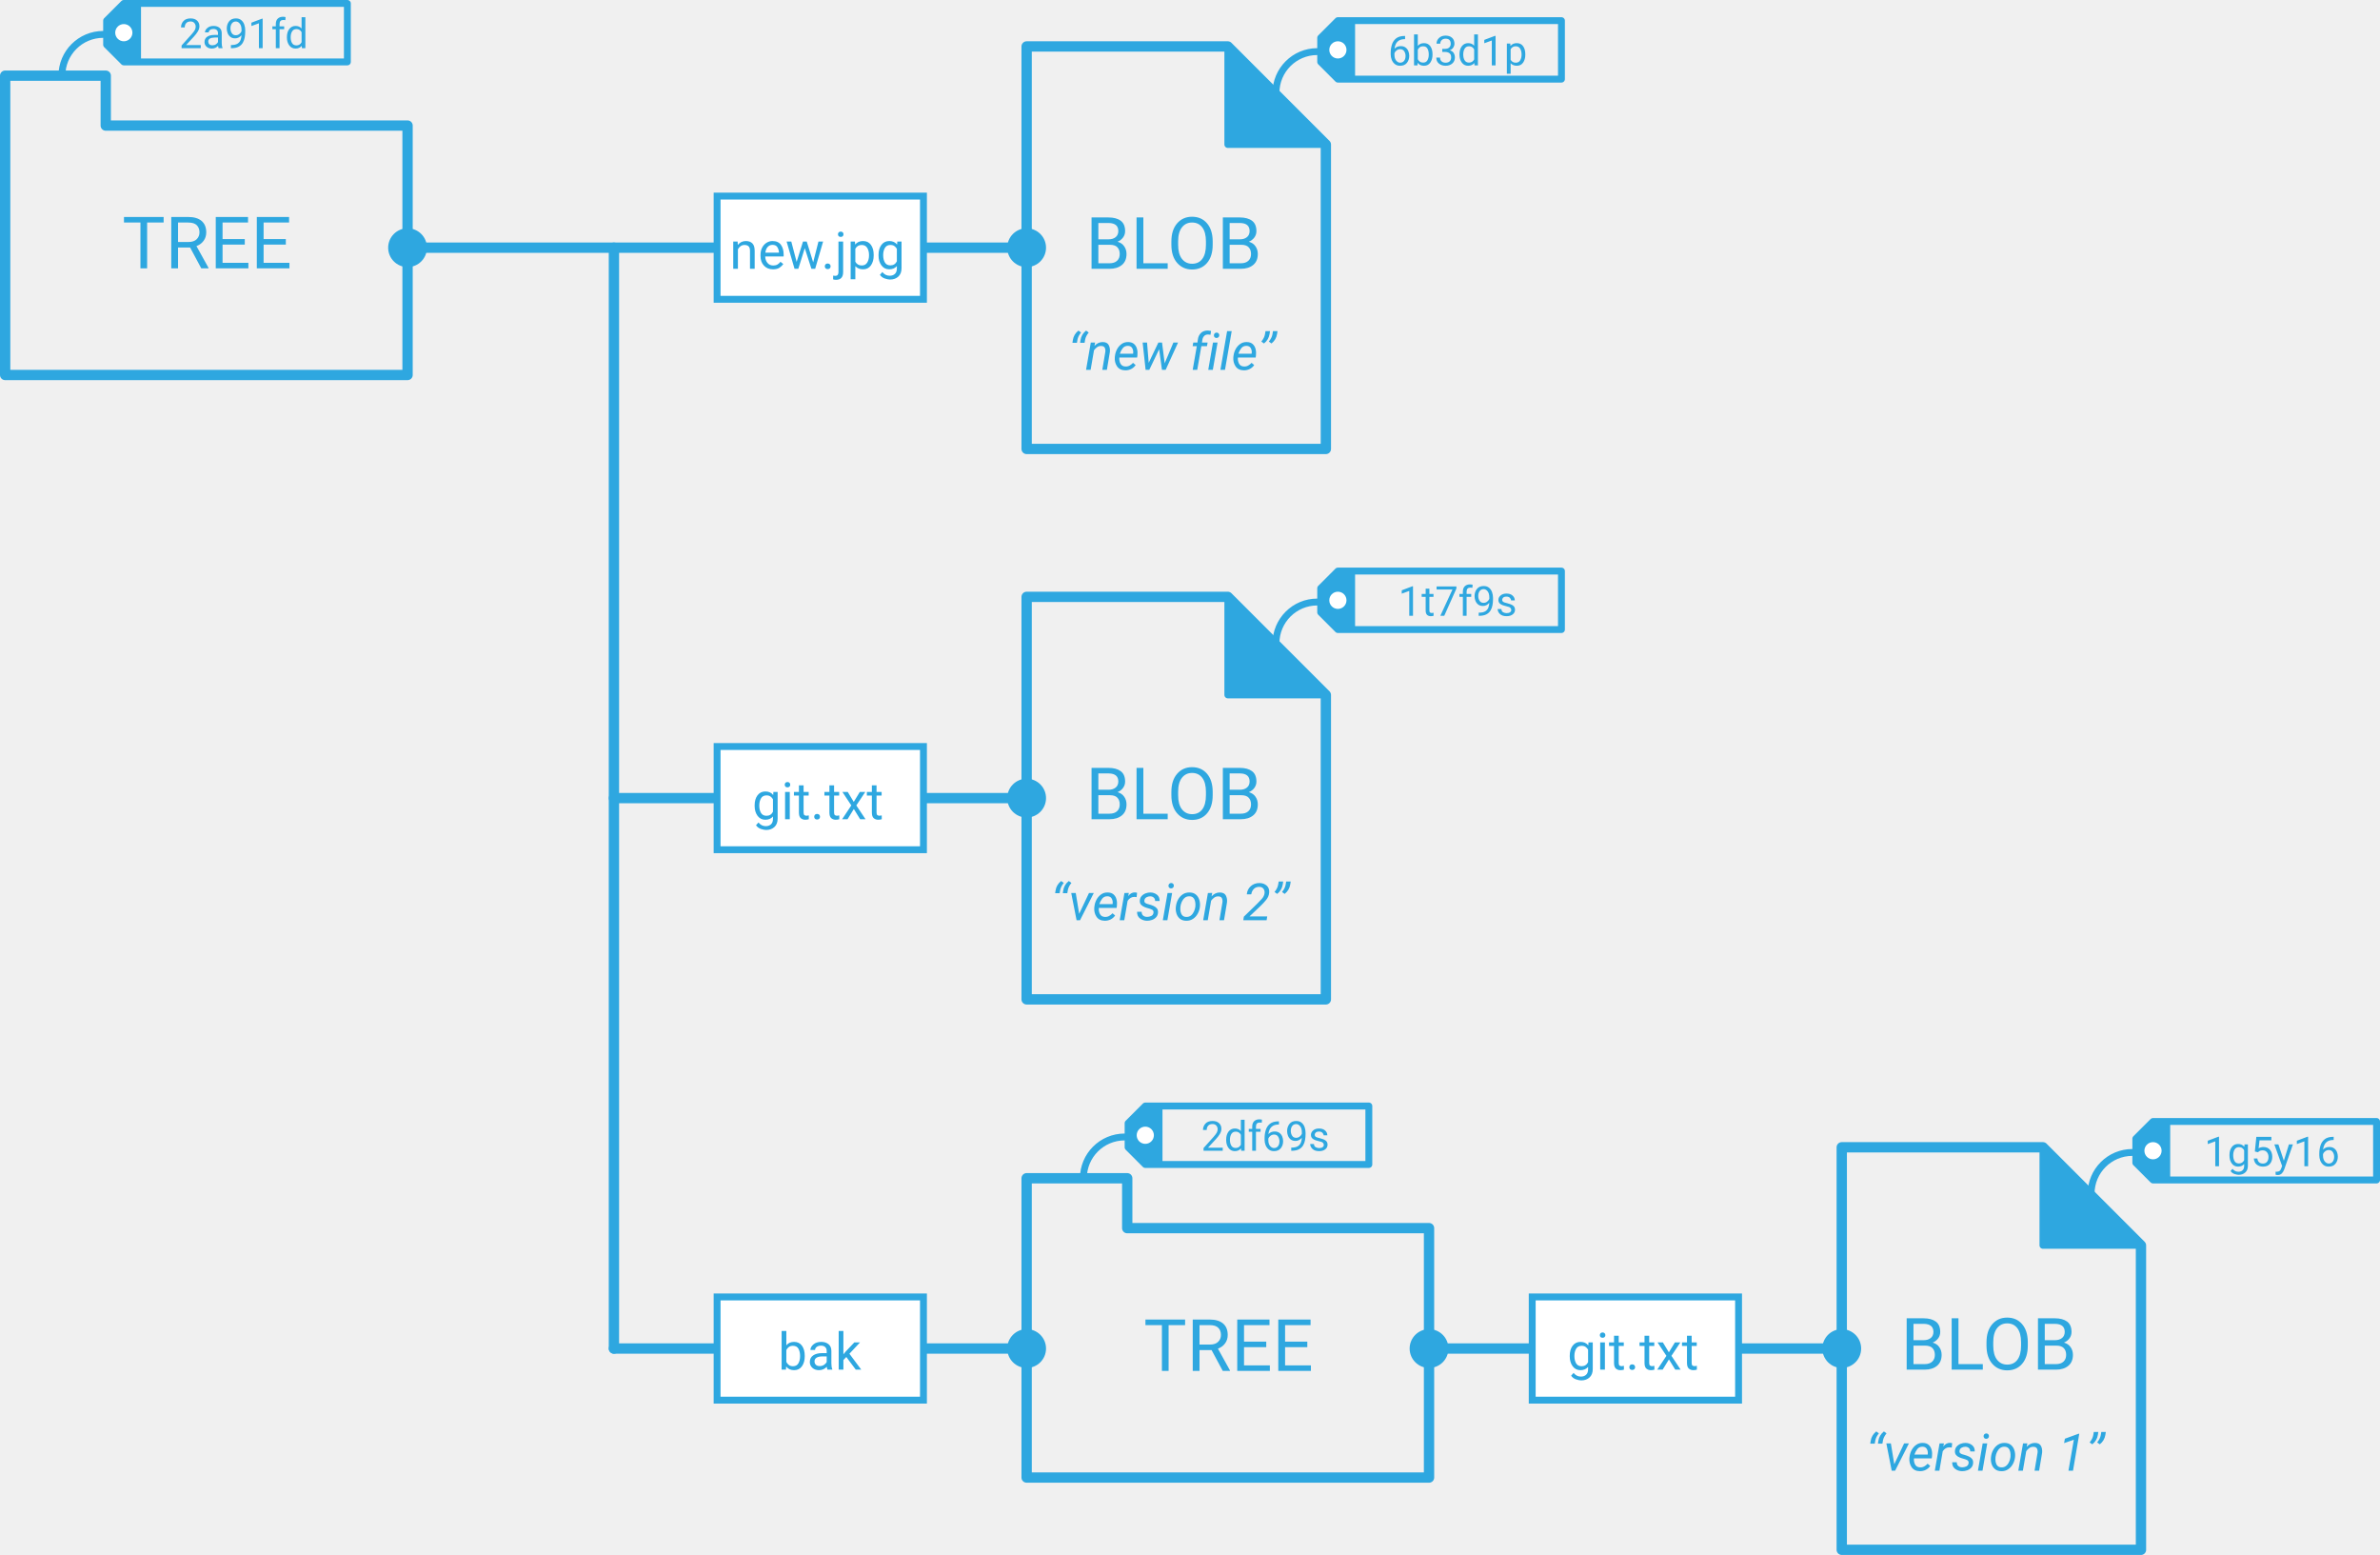
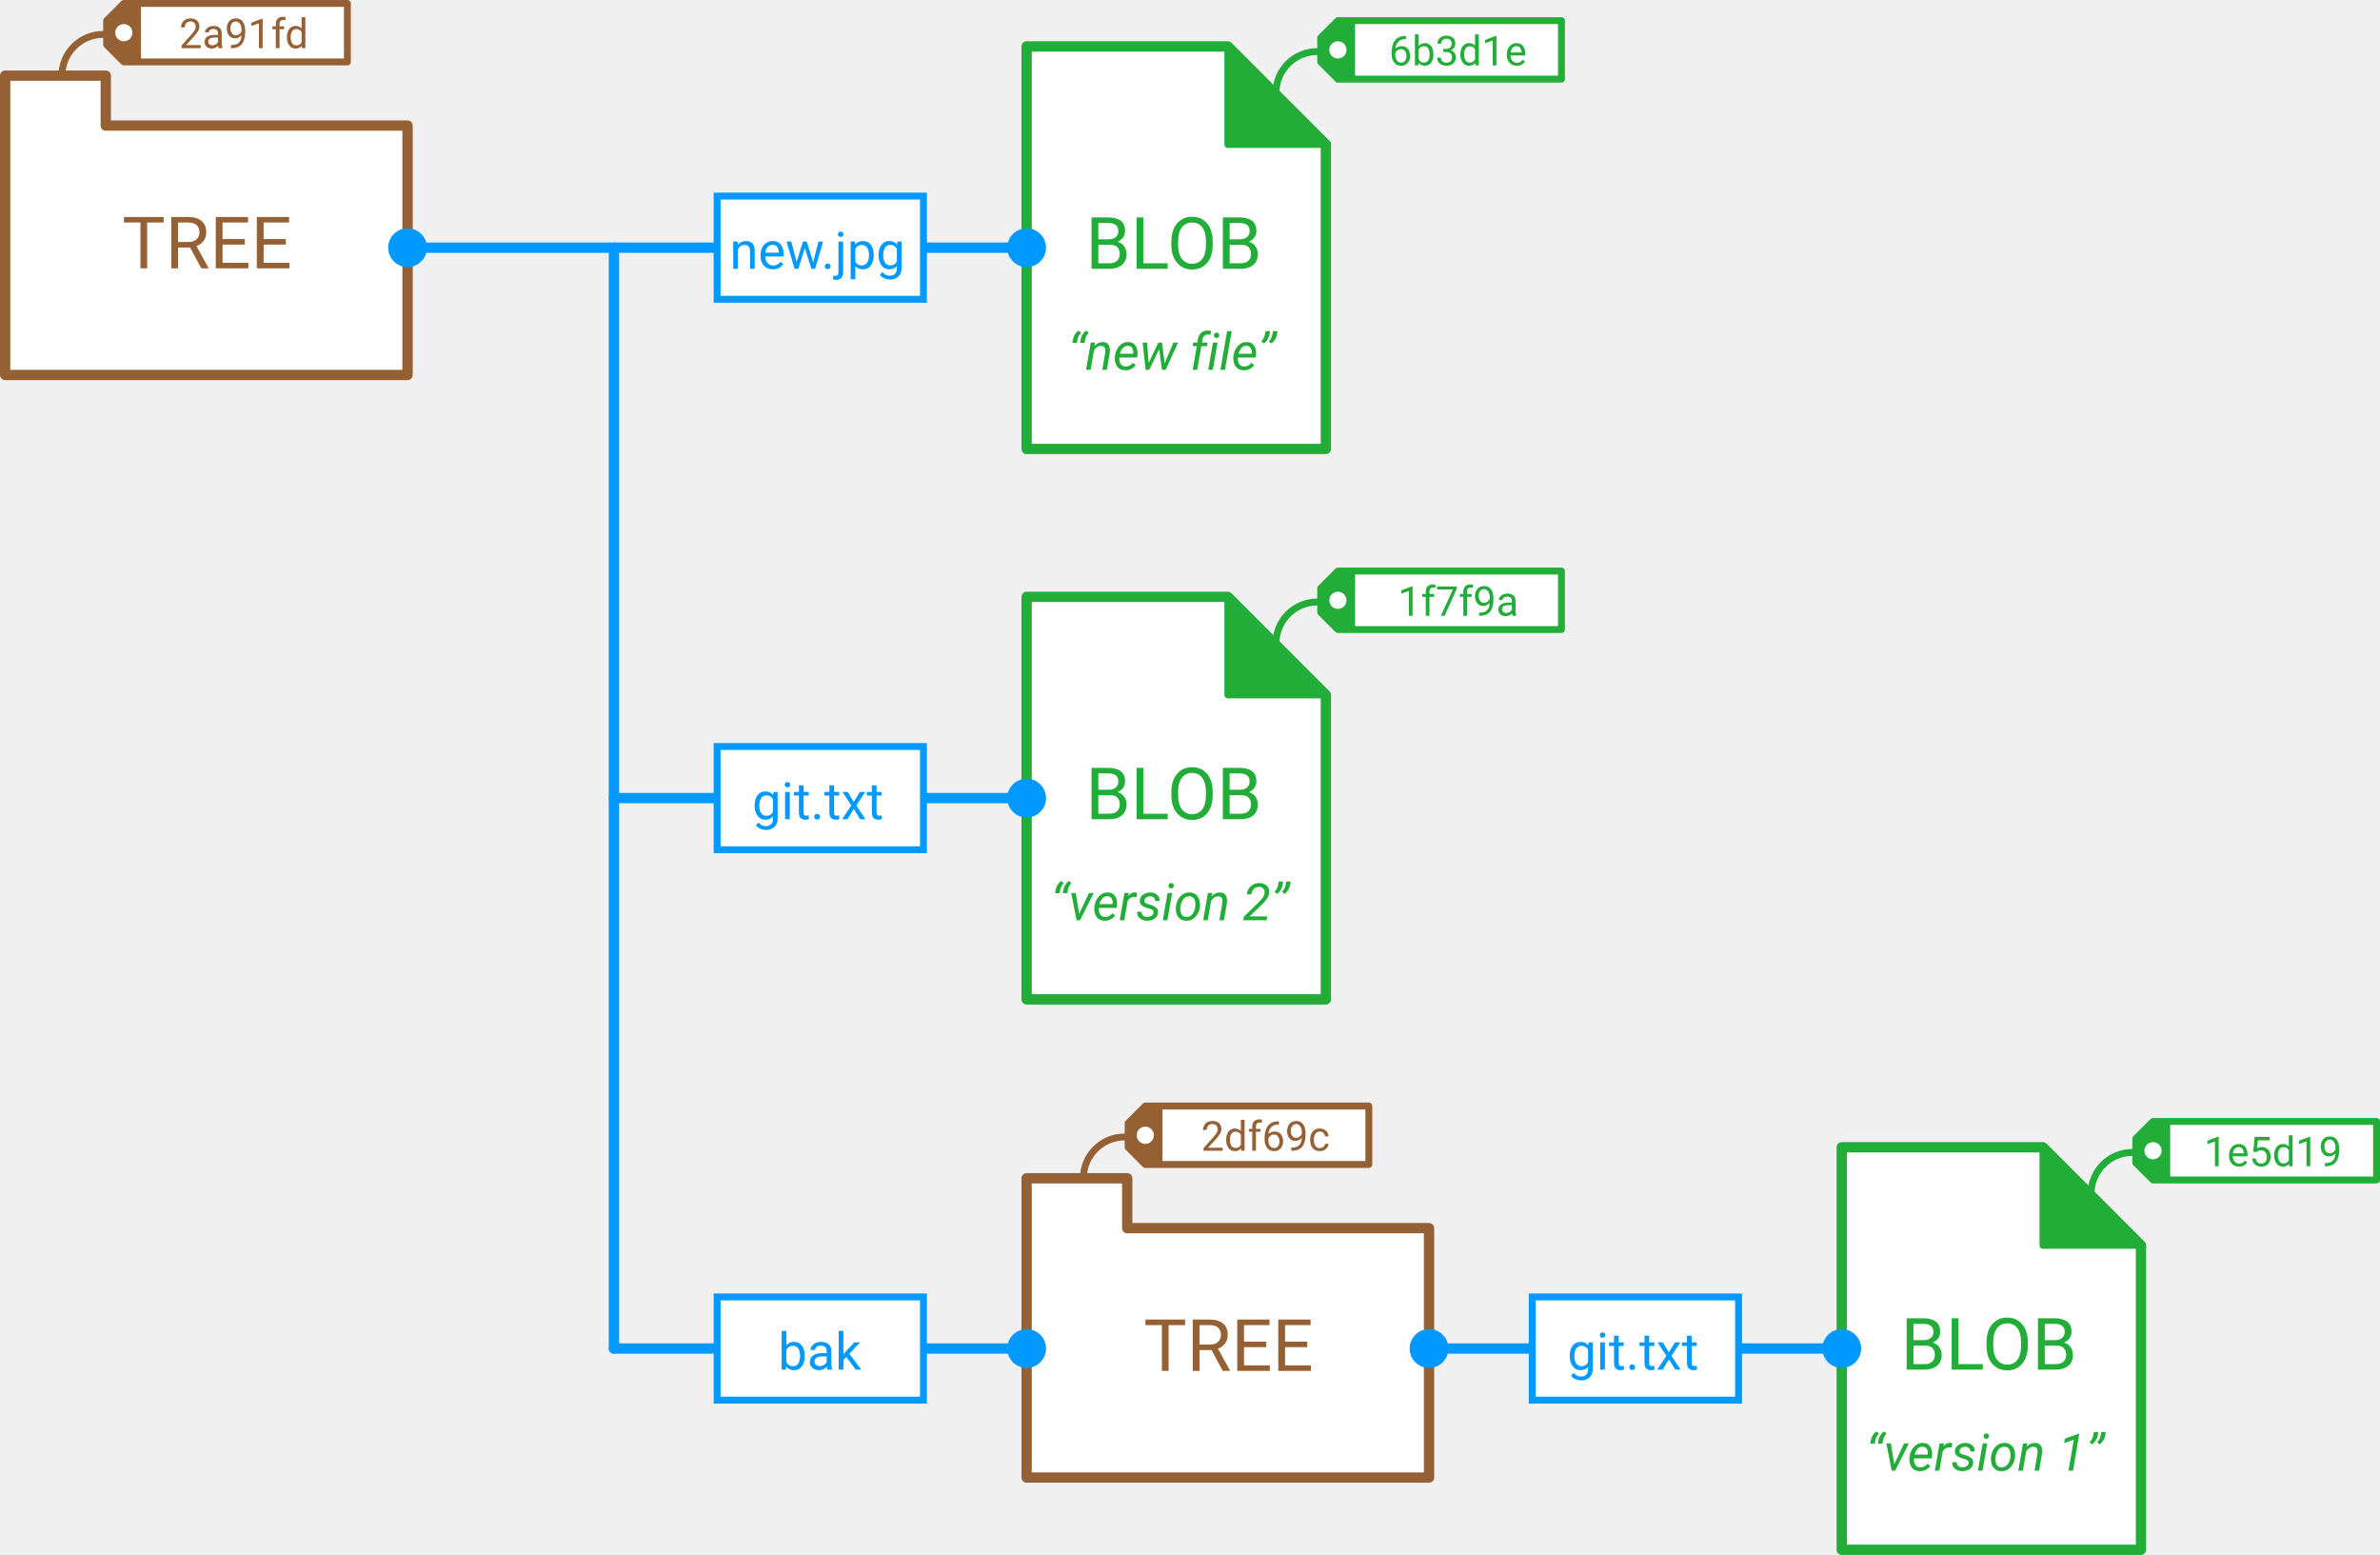
<svg xmlns="http://www.w3.org/2000/svg" xmlns:html="http://www.w3.org/1999/xhtml" version="1.1" id="レイヤー_1" x="0px" y="0px" width="1384px" height="904px" viewBox="0 0 1384 904" enable-background="new 0 0 1384 904" xml:space="preserve">
  <html:link href="http://fonts.googleapis.com/css?family=Roboto:400,500,400italic" rel="stylesheet" type="text/css" />
  <g>
-     <polygon fill="none" stroke="#2EA7E0" stroke-width="6" stroke-linecap="round" stroke-linejoin="round" stroke-miterlimit="10" points="   61.5,73.001 61.5,44 3,44 3,218 237,218 237,73.001  " />
-     <text transform="matrix(1 0 0 1 104.1543 27.9995)" fill="#2EA7E0" font-family="'Roboto'" font-size="24">2a91fd</text>
-     <polygon fill="#2EA7E0" points="82,2 82,36 72,36 62,26 62,12 72,2  " />
-     <polygon fill="none" stroke="#2EA7E0" stroke-width="4" stroke-linecap="round" stroke-linejoin="round" stroke-miterlimit="10" points="   202,36 72,36 62,26 62,12 72,2 202,2  " />
+     <polygon fill="#FFFFFF" stroke="#956134" stroke-width="4" stroke-linecap="round" stroke-linejoin="round" stroke-miterlimit="10" points="   202,36 72,36 62,26 62,12 72,2 202,2  " />
+     <polygon fill="#FFFFFF" stroke="#956134" stroke-width="6" stroke-linecap="round" stroke-linejoin="round" stroke-miterlimit="10" points="   61.5,73.001 61.5,44 3,44 3,218 237,218 237,73.001  " />
+     <g>
+       <text transform="matrix(1 0 0 1 104.1543 27.9995)" fill="#956134" font-family="'Roboto'" font-size="24">2a91fd</text>
+     </g>
+     <polygon fill="#956134" points="82,2 82,36 72,36 62,26 62,12 72,2  " />
    <circle fill="#FFFFFF" cx="72" cy="19" r="5" />
-     <path fill="none" stroke="#2EA7E0" stroke-width="4" stroke-linecap="round" stroke-linejoin="round" stroke-miterlimit="10" d="   M36,44c0-13.253,10.746-24,24-24" />
-     <text transform="matrix(1 0 0 1 71.0586 156.0005)" fill="#2EA7E0" font-family="'Roboto'" font-size="42">TREE</text>
+     <path fill="none" stroke="#956134" stroke-width="4" stroke-linecap="round" stroke-linejoin="round" stroke-miterlimit="10" d="   M36,44c0-13.253,10.746-24,24-24" />
+     <g>
+       <text transform="matrix(1 0 0 1 71.0586 156.0005)" fill="#956134" font-family="'Roboto'" font-size="42">TREE</text>
+     </g>
  </g>
  <g>
-     <polygon fill="none" stroke="#2EA7E0" stroke-width="6" stroke-linecap="round" stroke-linejoin="round" stroke-miterlimit="10" points="   655.5,714.001 655.5,685 597,685 597,859 831,859 831,714.001  " />
-     <text transform="matrix(1 0 0 1 698.4414 669)" fill="#2EA7E0" font-family="'Roboto'" font-size="24">2df69s</text>
-     <polygon fill="#2EA7E0" points="676,643 676,677 666,677 656,667 656,653 666,643  " />
-     <polygon fill="none" stroke="#2EA7E0" stroke-width="4" stroke-linecap="round" stroke-linejoin="round" stroke-miterlimit="10" points="   796,677 666,677 656,667 656,653 666,643 796,643  " />
+     <polygon fill="#FFFFFF" stroke="#956134" stroke-width="4" stroke-linecap="round" stroke-linejoin="round" stroke-miterlimit="10" points="   796,677 666,677 656,667 656,653 666,643 796,643  " />
+     <polygon fill="#FFFFFF" stroke="#956134" stroke-width="6" stroke-linecap="round" stroke-linejoin="round" stroke-miterlimit="10" points="   655.5,714.001 655.5,685 597,685 597,859 831,859 831,714.001  " />
+     <g>
+       <text transform="matrix(1 0 0 1 698.4414 669)" fill="#956134" font-family="'Roboto'" font-size="24">2df69c</text>
+     </g>
+     <polygon fill="#956134" points="676,643 676,677 666,677 656,667 656,653 666,643  " />
    <circle fill="#FFFFFF" cx="666" cy="660" r="5" />
-     <path fill="none" stroke="#2EA7E0" stroke-width="4" stroke-linecap="round" stroke-linejoin="round" stroke-miterlimit="10" d="   M630,685c0-13.253,10.746-24,24-24" />
-     <text transform="matrix(1 0 0 1 665.0586 797)" fill="#2EA7E0" font-family="'Roboto'" font-size="42">TREE</text>
+     <path fill="none" stroke="#956134" stroke-width="4" stroke-linecap="round" stroke-linejoin="round" stroke-miterlimit="10" d="   M630,685c0-13.253,10.746-24,24-24" />
+     <g>
+       <text transform="matrix(1 0 0 1 665.0586 797)" fill="#956134" font-family="'Roboto'" font-size="42">TREE</text>
+     </g>
  </g>
-   <line fill="none" stroke="#2EA7E0" stroke-width="6" stroke-linecap="round" stroke-linejoin="round" stroke-miterlimit="10" x1="357" y1="144" x2="357" y2="784" />
+   <g>
+     <polygon fill="#FFFFFF" stroke="#22AC38" stroke-width="4" stroke-linecap="round" stroke-linejoin="round" stroke-miterlimit="10" points="   908,46 778,46 768,36 768,22 778,12 908,12  " />
+     <g>
+       <text transform="matrix(1 0 0 1 807.6641 37.9995)" fill="#22AC38" font-family="'Roboto'" font-size="24">6b3d1e</text>
+     </g>
+     <polygon fill="#22AC38" points="788,12 788,46 778,46 768,36 768,22 778,12  " />
+     <circle fill="#FFFFFF" cx="778" cy="29" r="5" />
+     <path fill="none" stroke="#22AC38" stroke-width="4" stroke-linecap="round" stroke-linejoin="round" stroke-miterlimit="10" d="   M742,54c0-13.253,10.746-24,24-24" />
+     <g>
+       <polygon fill="#FFFFFF" stroke="#22AC38" stroke-width="6" stroke-linecap="round" stroke-linejoin="round" stroke-miterlimit="10" points="    771,84.031 771,261 597,261 597,27 713.969,27   " />
+       <polygon fill="#22AC38" stroke="#22AC38" stroke-width="4" stroke-linejoin="round" stroke-miterlimit="10" points="714,27     714,84 771,84   " />
+     </g>
+     <g>
+       <text transform="matrix(1 0 0 1 620.9531 215)" fill="#22AC38" font-family="'Roboto'" font-style="italic" font-size="30">“new file”</text>
+     </g>
+     <g>
+       <text transform="matrix(1 0 0 1 631.2847 156.2739)" fill="#22AC38" font-family="'Roboto'" font-size="42">BLOB</text>
+     </g>
+   </g>
+   <g>
+     <polygon fill="#FFFFFF" stroke="#22AC38" stroke-width="4" stroke-linecap="round" stroke-linejoin="round" stroke-miterlimit="10" points="   908,366 778,366 768,356 768,342 778,332 908,332  " />
+     <g>
+       <text transform="matrix(1 0 0 1 812.8906 357.9995)" fill="#22AC38" font-family="'Roboto'" font-size="24">1f7f9a</text>
+     </g>
+     <polygon fill="#22AC38" points="788,332 788,366 778,366 768,356 768,342 778,332  " />
+     <circle fill="#FFFFFF" cx="778" cy="349" r="5" />
+     <path fill="none" stroke="#22AC38" stroke-width="4" stroke-linecap="round" stroke-linejoin="round" stroke-miterlimit="10" d="   M742,374c0-13.253,10.746-24,24-24" />
+     <g>
+       <polygon fill="#FFFFFF" stroke="#22AC38" stroke-width="6" stroke-linecap="round" stroke-linejoin="round" stroke-miterlimit="10" points="    771,404.031 771,581 597,581 597,347 713.969,347   " />
+       <polygon fill="#22AC38" stroke="#22AC38" stroke-width="4" stroke-linejoin="round" stroke-miterlimit="10" points="714,347     714,404 771,404   " />
+     </g>
+     <g>
+       <text transform="matrix(1 0 0 1 610.8965 535)" fill="#22AC38" font-family="'Roboto'" font-style="italic" font-size="30">“version 2”</text>
+     </g>
+     <g>
+       <text transform="matrix(1 0 0 1 631.2847 476.2734)" fill="#22AC38" font-family="'Roboto'" font-size="42">BLOB</text>
+     </g>
+   </g>
+   <g>
+     <polygon fill="#FFFFFF" stroke="#22AC38" stroke-width="4" stroke-linecap="round" stroke-linejoin="round" stroke-miterlimit="10" points="   1382,686 1252,686 1242,676 1242,662 1252,652 1382,652  " />
+     <g>
+       <text transform="matrix(1 0 0 1 1281.641 678)" fill="#22AC38" font-family="'Roboto'" font-size="24">1e5d19</text>
+     </g>
+     <polygon fill="#22AC38" points="1262,652 1262,686 1252,686 1242,676 1242,662 1252,652  " />
+     <circle fill="#FFFFFF" cx="1252" cy="669" r="5" />
+     <path fill="none" stroke="#22AC38" stroke-width="4" stroke-linecap="round" stroke-linejoin="round" stroke-miterlimit="10" d="   M1216,694c0-13.253,10.746-24,24-24" />
+     <g>
+       <polygon fill="#FFFFFF" stroke="#22AC38" stroke-width="6" stroke-linecap="round" stroke-linejoin="round" stroke-miterlimit="10" points="    1245,724.031 1245,901 1071,901 1071,667 1187.969,667   " />
+       <polygon fill="#22AC38" stroke="#22AC38" stroke-width="4" stroke-linejoin="round" stroke-miterlimit="10" points="1188,667     1188,724 1245,724   " />
+     </g>
+     <g>
+       <text transform="matrix(1 0 0 1 1084.897 855)" fill="#22AC38" font-family="'Roboto'" font-style="italic" font-size="30">“version 1”</text>
+     </g>
+     <g>
+       <text transform="matrix(1 0 0 1 1105.285 796.2734)" fill="#22AC38" font-family="'Roboto'" font-size="42">BLOB</text>
+     </g>
+   </g>
+   <line fill="none" stroke="#0099FF" stroke-width="6" stroke-linecap="round" stroke-linejoin="round" stroke-miterlimit="10" x1="357" y1="144" x2="357" y2="784" />
  <g>
    <g>
-       <line fill="none" stroke="#2EA7E0" stroke-width="6" stroke-linecap="round" stroke-linejoin="round" x1="237" y1="144" x2="597" y2="144" />
+       <line fill="none" stroke="#0099FF" stroke-width="6" stroke-linecap="round" stroke-linejoin="round" x1="237" y1="144" x2="597" y2="144" />
      <g>
-         <circle fill="#2EA7E0" cx="237" cy="144" r="11.279" />
+         <circle fill="#0099FF" cx="237" cy="144" r="11.279" />
      </g>
      <g>
-         <circle fill="#2EA7E0" cx="597" cy="144" r="11.279" />
+         <circle fill="#0099FF" cx="597" cy="144" r="11.279" />
      </g>
    </g>
  </g>
  <g>
    <g>
-       <line fill="none" stroke="#2EA7E0" stroke-width="6" stroke-linecap="round" stroke-linejoin="round" x1="357" y1="464" x2="597" y2="464" />
+       <line fill="none" stroke="#0099FF" stroke-width="6" stroke-linecap="round" stroke-linejoin="round" x1="357" y1="464" x2="597" y2="464" />
      <g>
-         <circle fill="#2EA7E0" cx="597" cy="464" r="11.279" />
+         <circle fill="#0099FF" cx="597" cy="464" r="11.279" />
      </g>
    </g>
  </g>
  <g>
    <g>
-       <line fill="none" stroke="#2EA7E0" stroke-width="6" stroke-linecap="round" stroke-linejoin="round" x1="357" y1="784" x2="597" y2="784" />
+       <line fill="none" stroke="#0099FF" stroke-width="6" stroke-linecap="round" stroke-linejoin="round" x1="357" y1="784" x2="597" y2="784" />
      <g>
-         <circle fill="#2EA7E0" cx="597" cy="784" r="11.279" />
+         <circle fill="#0099FF" cx="597" cy="784" r="11.279" />
      </g>
    </g>
  </g>
  <g>
+     <rect x="417" y="754" fill="#FFFFFF" stroke="#0099FF" stroke-width="4" stroke-miterlimit="10" width="120" height="60" />
    <g>
-       <line fill="none" stroke="#2EA7E0" stroke-width="6" stroke-linecap="round" stroke-linejoin="round" x1="831" y1="784" x2="1071" y2="784" />
+       <text transform="matrix(1 0 0 1 452.4834 796.2734)" fill="#0099FF" font-family="'Roboto'" font-size="30">bak</text>
+     </g>
+   </g>
+   <g>
+     <rect x="417" y="434" fill="#FFFFFF" stroke="#0099FF" stroke-width="4" stroke-miterlimit="10" width="120" height="60" />
+     <g>
+       <text transform="matrix(1 0 0 1 437.4102 476.2734)" fill="#0099FF" font-family="'Roboto'" font-size="30">git.txt</text>
+     </g>
+   </g>
+   <g>
+     <rect x="417" y="114" fill="#FFFFFF" stroke="#0099FF" stroke-width="4" stroke-miterlimit="10" width="120" height="60" />
+     <g>
+       <text transform="matrix(1 0 0 1 424.3223 156.2734)" fill="#0099FF" font-family="'Roboto'" font-size="30">new.jpg</text>
+     </g>
+   </g>
+   <g>
+     <g>
+       <line fill="none" stroke="#0099FF" stroke-width="6" stroke-linecap="round" stroke-linejoin="round" x1="831" y1="784" x2="1071" y2="784" />
      <g>
-         <circle fill="#2EA7E0" cx="831" cy="784" r="11.279" />
+         <circle fill="#0099FF" cx="831" cy="784" r="11.279" />
      </g>
      <g>
-         <circle fill="#2EA7E0" cx="1071" cy="784" r="11.279" />
+         <circle fill="#0099FF" cx="1071" cy="784" r="11.279" />
      </g>
    </g>
  </g>
  <g>
-     <rect x="417" y="754" fill="#FFFFFF" stroke="#2EA7E0" stroke-width="4" stroke-miterlimit="10" width="120" height="60" />
-     <text transform="matrix(1 0 0 1 452.4834 796.2734)" fill="#2EA7E0" font-family="'Roboto'" font-size="30">bak</text>
-   </g>
-   <g>
-     <rect x="417" y="434" fill="#FFFFFF" stroke="#2EA7E0" stroke-width="4" stroke-miterlimit="10" width="120" height="60" />
-     <text transform="matrix(1 0 0 1 437.4102 476.2734)" fill="#2EA7E0" font-family="'Roboto'" font-size="30">git.txt</text>
-   </g>
-   <g>
-     <rect x="417" y="114" fill="#FFFFFF" stroke="#2EA7E0" stroke-width="4" stroke-miterlimit="10" width="120" height="60" />
-     <text transform="matrix(1 0 0 1 424.3223 156.2734)" fill="#2EA7E0" font-family="'Roboto'" font-size="30">new.jpg</text>
-   </g>
-   <g>
-     <rect x="891" y="754" fill="#FFFFFF" stroke="#2EA7E0" stroke-width="4" stroke-miterlimit="10" width="120" height="60" />
-     <text transform="matrix(1 0 0 1 911.4102 796.2734)" fill="#2EA7E0" font-family="'Roboto'" font-size="30">git.txt</text>
-   </g>
-   <g>
-     <text transform="matrix(1 0 0 1 807.1484 37.9995)" fill="#2EA7E0" font-family="'Roboto'" font-size="24">6b3d1p</text>
-     <polygon fill="#2EA7E0" points="788,12 788,46 778,46 768,36 768,22 778,12  " />
-     <polygon fill="none" stroke="#2EA7E0" stroke-width="4" stroke-linecap="round" stroke-linejoin="round" stroke-miterlimit="10" points="   908,46 778,46 768,36 768,22 778,12 908,12  " />
-     <circle fill="#FFFFFF" cx="778" cy="29" r="5" />
-     <path fill="none" stroke="#2EA7E0" stroke-width="4" stroke-linecap="round" stroke-linejoin="round" stroke-miterlimit="10" d="   M742,54c0-13.253,10.746-24,24-24" />
-     <text transform="matrix(1 0 0 1 631.2847 156.2739)" fill="#2EA7E0" font-family="'Roboto'" font-size="42">BLOB</text>
+     <rect x="891" y="754" fill="#FFFFFF" stroke="#0099FF" stroke-width="4" stroke-miterlimit="10" width="120" height="60" />
    <g>
-       <polygon fill="none" stroke="#2EA7E0" stroke-width="6" stroke-linecap="round" stroke-linejoin="round" stroke-miterlimit="10" points="    771,84.031 771,261 597,261 597,27 713.969,27   " />
-       <polygon fill="#2EA7E0" stroke="#2EA7E0" stroke-width="4" stroke-linejoin="round" stroke-miterlimit="10" points="714,27     714,84 771,84   " />
-     </g>
-     <g>
-       <text transform="matrix(1 0 0 1 620.9531 215)" fill="#2EA7E0" font-family="'Roboto'" font-style="italic" font-size="30">“new file”</text>
-     </g>
-   </g>
-   <g>
-     <text transform="matrix(1 0 0 1 813.1309 357.9995)" fill="#2EA7E0" font-family="'Roboto'" font-size="24">1t7f9s</text>
-     <polygon fill="#2EA7E0" points="788,332 788,366 778,366 768,356 768,342 778,332  " />
-     <polygon fill="none" stroke="#2EA7E0" stroke-width="4" stroke-linecap="round" stroke-linejoin="round" stroke-miterlimit="10" points="   908,366 778,366 768,356 768,342 778,332 908,332  " />
-     <circle fill="#FFFFFF" cx="778" cy="349" r="5" />
-     <path fill="none" stroke="#2EA7E0" stroke-width="4" stroke-linecap="round" stroke-linejoin="round" stroke-miterlimit="10" d="   M742,374c0-13.253,10.746-24,24-24" />
-     <text transform="matrix(1 0 0 1 631.2847 476.2734)" fill="#2EA7E0" font-family="'Roboto'" font-size="42">BLOB</text>
-     <g>
-       <polygon fill="none" stroke="#2EA7E0" stroke-width="6" stroke-linecap="round" stroke-linejoin="round" stroke-miterlimit="10" points="    771,404.031 771,581 597,581 597,347 713.969,347   " />
-       <polygon fill="#2EA7E0" stroke="#2EA7E0" stroke-width="4" stroke-linejoin="round" stroke-miterlimit="10" points="714,347     714,404 771,404   " />
-     </g>
-     <g>
-       <text transform="matrix(1 0 0 1 610.8965 535)" fill="#2EA7E0" font-family="'Roboto'" font-style="italic" font-size="30">“version 2”</text>
-     </g>
-   </g>
-   <g>
-     <text transform="matrix(1 0 0 1 1281.84 678)" fill="#2EA7E0" font-family="'Roboto'" font-size="24">1g5y16</text>
-     <polygon fill="#2EA7E0" points="1262,652 1262,686 1252,686 1242,676 1242,662 1252,652  " />
-     <polygon fill="none" stroke="#2EA7E0" stroke-width="4" stroke-linecap="round" stroke-linejoin="round" stroke-miterlimit="10" points="   1382,686 1252,686 1242,676 1242,662 1252,652 1382,652  " />
-     <circle fill="#FFFFFF" cx="1252" cy="669" r="5" />
-     <path fill="none" stroke="#2EA7E0" stroke-width="4" stroke-linecap="round" stroke-linejoin="round" stroke-miterlimit="10" d="   M1216,694c0-13.253,10.746-24,24-24" />
-     <text transform="matrix(1 0 0 1 1105.285 796.2734)" fill="#2EA7E0" font-family="'Roboto'" font-size="42">BLOB</text>
-     <g>
-       <polygon fill="none" stroke="#2EA7E0" stroke-width="6" stroke-linecap="round" stroke-linejoin="round" stroke-miterlimit="10" points="    1245,724.031 1245,901 1071,901 1071,667 1187.969,667   " />
-       <polygon fill="#2EA7E0" stroke="#2EA7E0" stroke-width="4" stroke-linejoin="round" stroke-miterlimit="10" points="1188,667     1188,724 1245,724   " />
-     </g>
-     <g>
-       <text transform="matrix(1 0 0 1 1084.897 855)" fill="#2EA7E0" font-family="'Roboto'" font-style="italic" font-size="30">“version 1”</text>
+       <text transform="matrix(1 0 0 1 911.4102 796.2734)" fill="#0099FF" font-family="'Roboto'" font-size="30">git.txt</text>
    </g>
  </g>
</svg>
